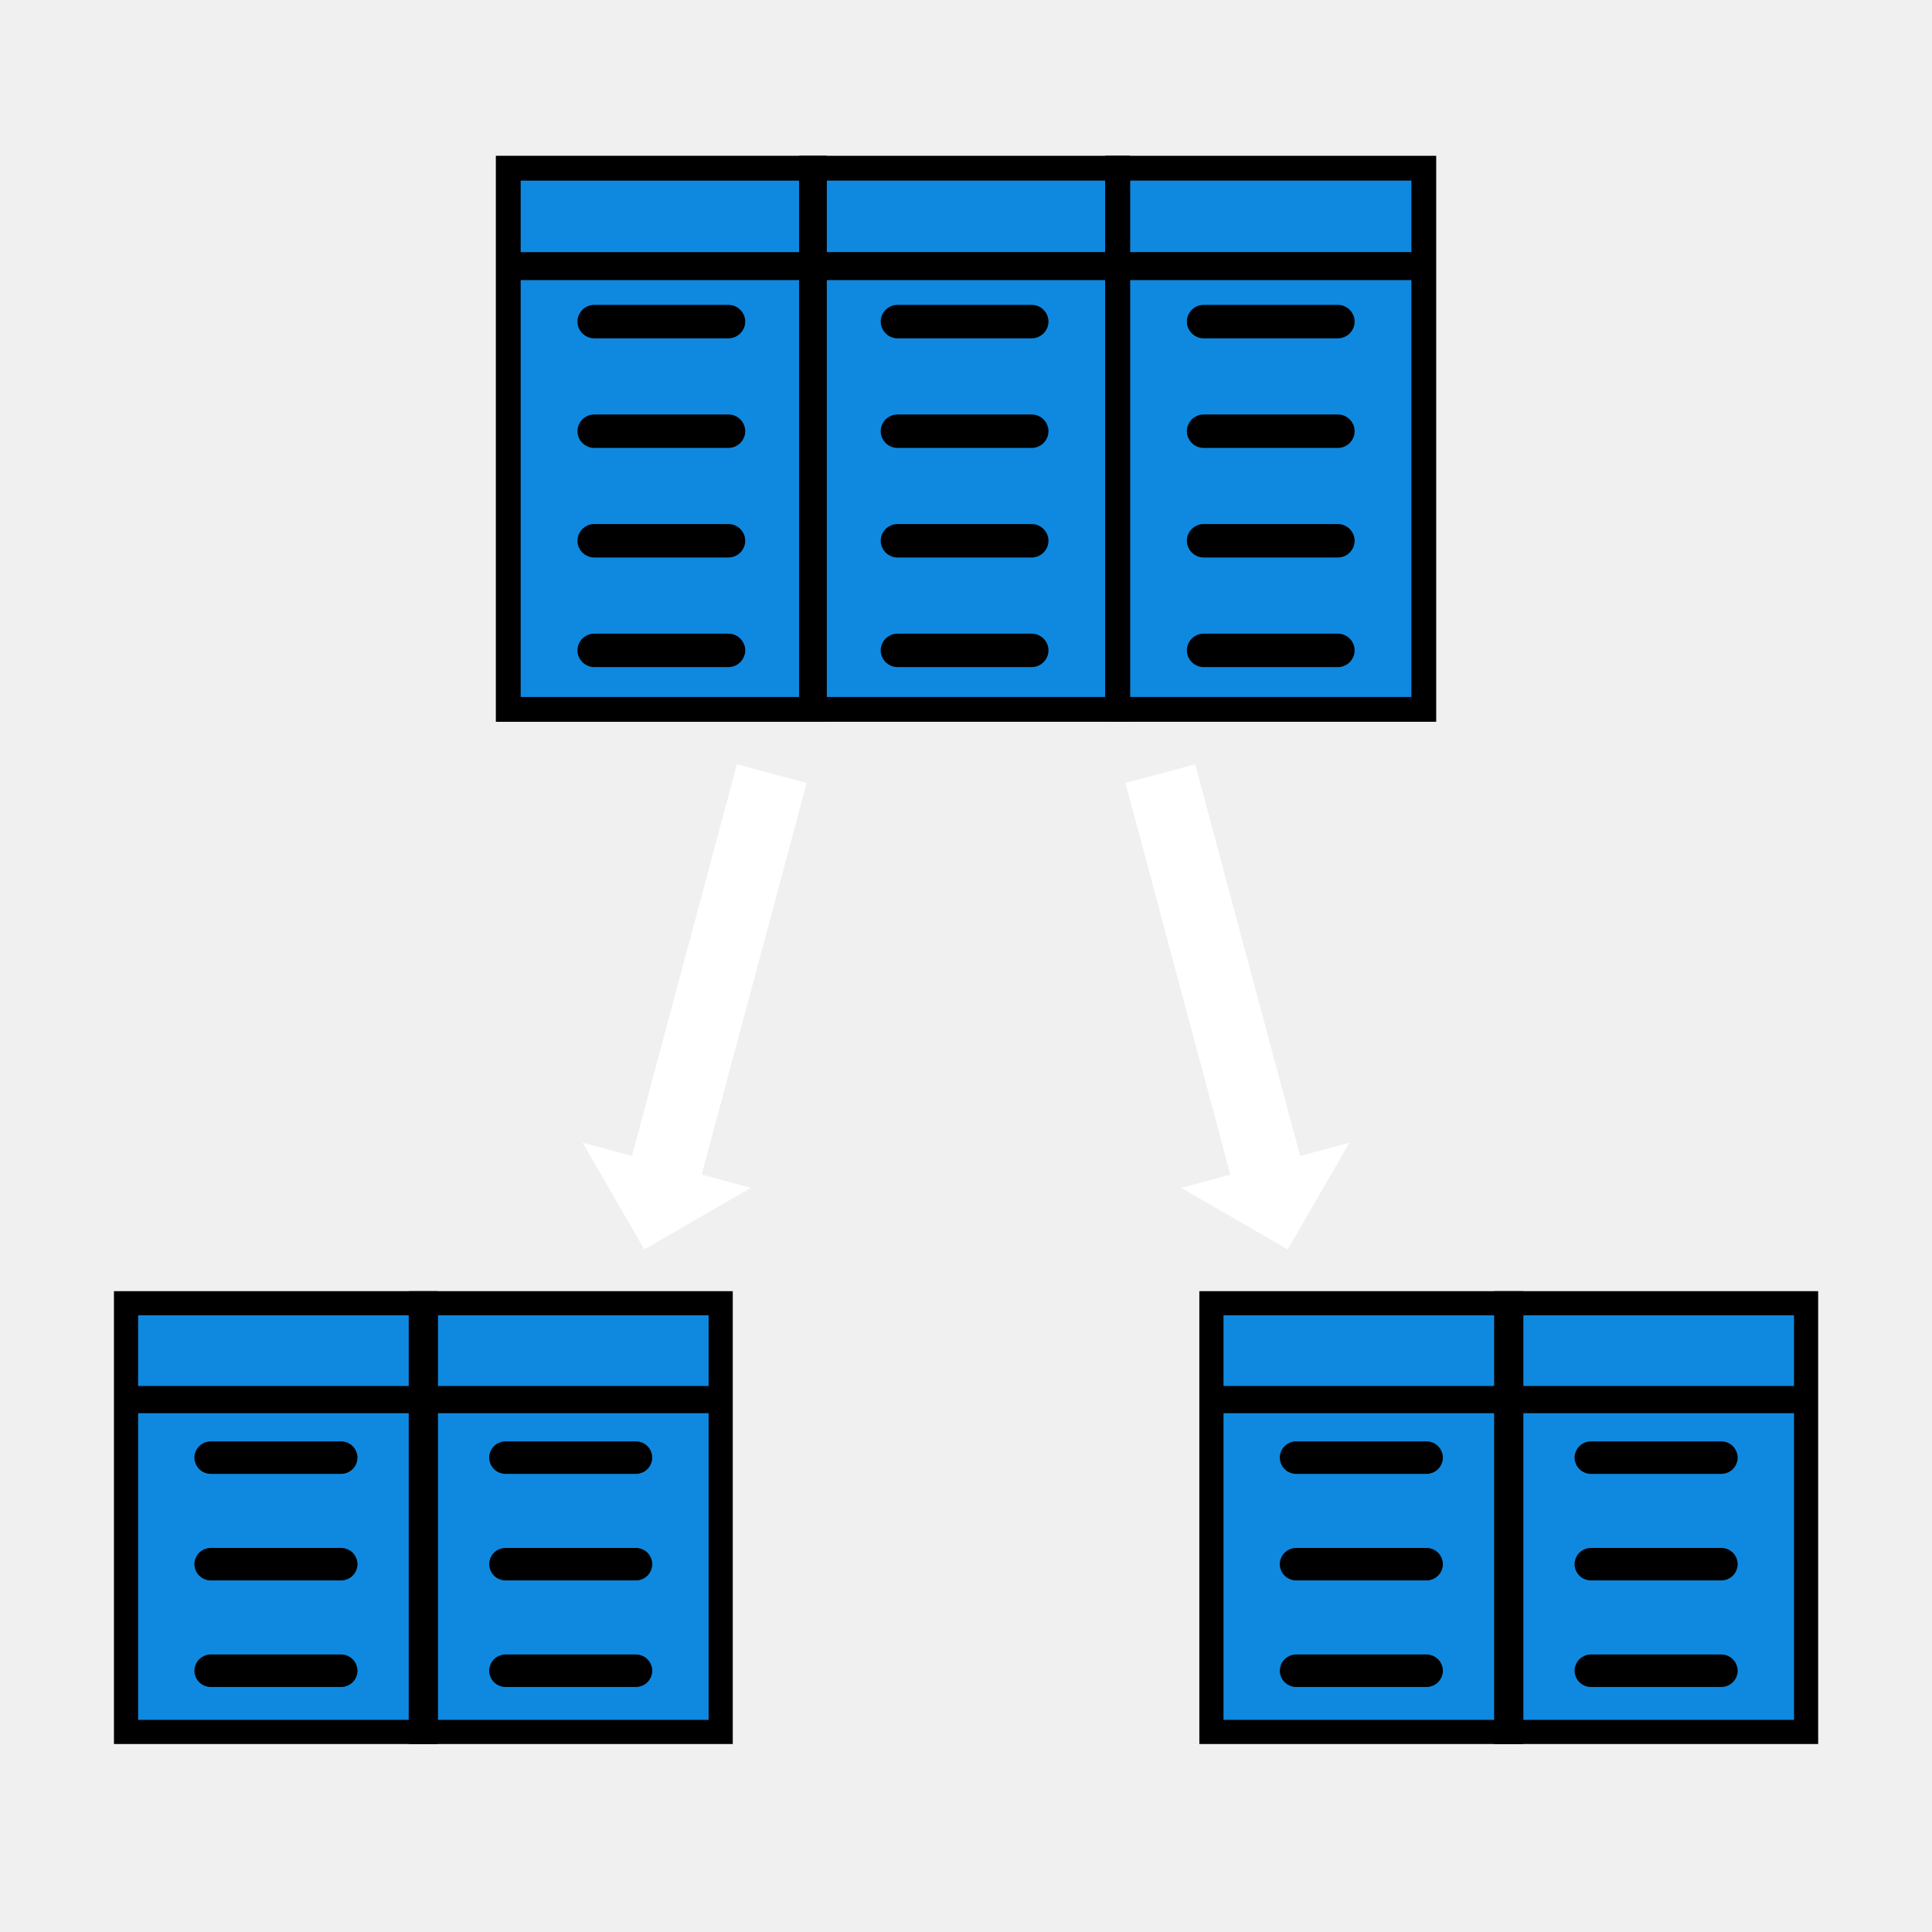
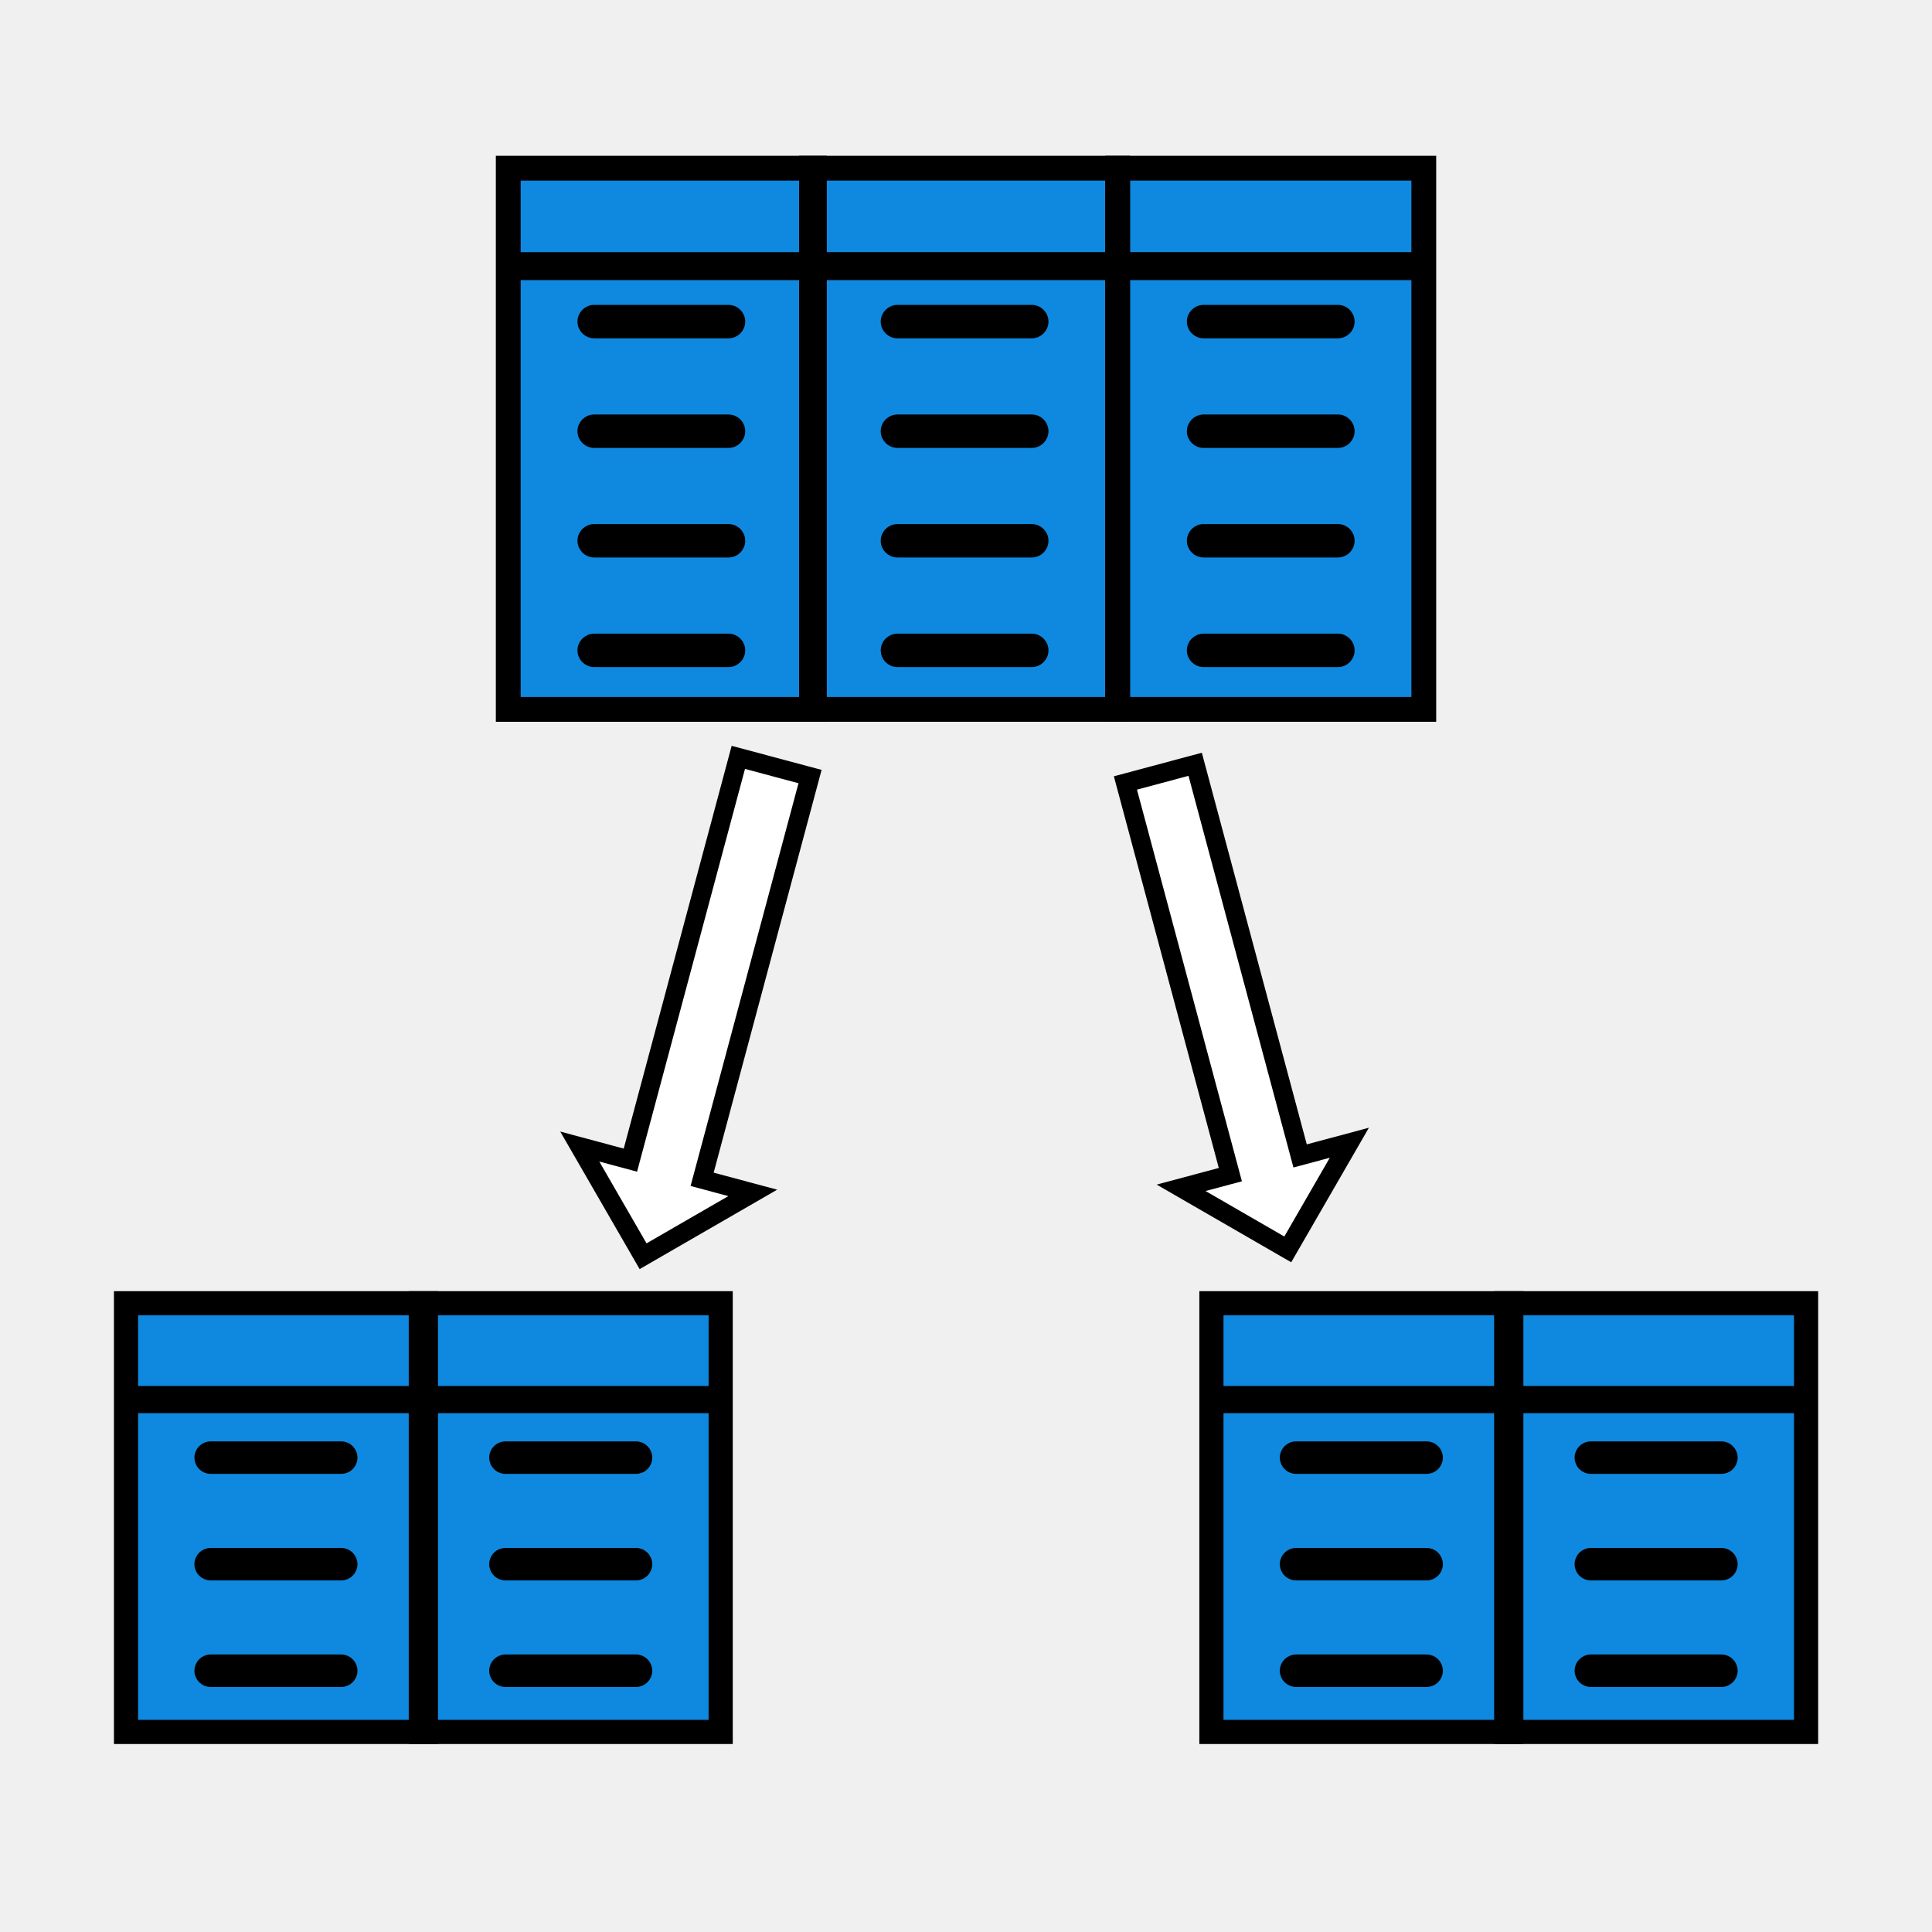
<svg xmlns="http://www.w3.org/2000/svg" xmlns:ns1="http://www.openswatchbook.org/uri/2009/osb" id="svg8" version="1.1" viewBox="0 0 67.732 67.732" height="256" width="256">
  <defs id="defs2">
    <linearGradient id="linearGradient837" ns1:paint="solid">
      <stop style="stop-color:#000000;stop-opacity:1;" offset="0" id="stop835" />
    </linearGradient>
  </defs>
  <g id="layer1">
    <g id="g918" transform="matrix(1.046002,0,0,1.046002,-12.74072,-9.451456)">
      <rect style="opacity:1;fill:none;fill-opacity:1;stroke:#000000;stroke-width:0.561;stroke-linecap:square;stroke-linejoin:miter;stroke-miterlimit:4;stroke-dasharray:none;stroke-opacity:1;paint-order:markers fill stroke" id="rect1936" width="6.924" height="12.24" x="-113.294" y="19.567" />
      <g id="g2009" transform="translate(0.7140443)">
        <rect style="opacity:1;fill:#000000;fill-opacity:1;stroke:#000000;stroke-width:0.216;stroke-linecap:square;stroke-linejoin:miter;stroke-miterlimit:4;stroke-dasharray:none;stroke-opacity:1;paint-order:markers fill stroke" id="rect1938" width="3.578" height="0.54" x="-112.335" y="22.767" ry="0.27" />
        <rect style="opacity:1;fill:#000000;fill-opacity:1;stroke:#000000;stroke-width:0.216;stroke-linecap:square;stroke-linejoin:miter;stroke-miterlimit:4;stroke-dasharray:none;stroke-opacity:1;paint-order:markers fill stroke" id="rect1940" width="3.578" height="0.54" x="-112.335" y="25.246" ry="0.27" />
        <rect style="opacity:1;fill:#000000;fill-opacity:1;stroke:#000000;stroke-width:0.216;stroke-linecap:square;stroke-linejoin:miter;stroke-miterlimit:4;stroke-dasharray:none;stroke-opacity:1;paint-order:markers fill stroke" id="rect1942" width="3.578" height="0.54" x="-112.335" y="27.724" ry="0.27" />
        <rect style="opacity:1;fill:#000000;fill-opacity:1;stroke:#000000;stroke-width:0.216;stroke-linecap:square;stroke-linejoin:miter;stroke-miterlimit:4;stroke-dasharray:none;stroke-opacity:1;paint-order:markers fill stroke" id="rect1944" width="3.578" height="0.54" x="-112.335" y="30.203" ry="0.27" />
      </g>
      <rect style="opacity:1;fill:#000000;fill-opacity:1;stroke:#000000;stroke-width:0.156;stroke-linecap:square;stroke-linejoin:miter;stroke-miterlimit:4;stroke-dasharray:none;stroke-opacity:1;paint-order:markers fill stroke" id="rect1946" width="6.858" height="0.477" x="-113.262" y="21.544" ry="0.204" />
      <rect style="opacity:1;fill:#0f89e0;fill-opacity:1;stroke:none;stroke-width:1;stroke-linecap:square;stroke-linejoin:miter;stroke-miterlimit:4;stroke-dasharray:none;stroke-opacity:1;paint-order:markers fill stroke" id="rect3304" width="30.686" height="18.139" x="29.215" y="14.673" />
      <rect style="fill:none;fill-opacity:1;stroke:#000000;stroke-width:0.832;stroke-linecap:square;stroke-linejoin:miter;stroke-miterlimit:4;stroke-dasharray:none;stroke-opacity:1;paint-order:markers fill stroke" id="rect2011" width="10.261" height="18.139" x="29.215" y="14.673" />
      <g id="g2021" transform="matrix(1.48191,0,0,1.48191,198.1655,-14.32429)" style="stroke:#000000;stroke-opacity:1">
        <rect style="opacity:1;fill:#000000;fill-opacity:1;stroke:#000000;stroke-width:0.216;stroke-linecap:square;stroke-linejoin:miter;stroke-miterlimit:4;stroke-dasharray:none;stroke-opacity:1;paint-order:markers fill stroke" id="rect2013" width="3.578" height="0.54" x="-112.335" y="22.767" ry="0.27" />
        <rect style="opacity:1;fill:#000000;fill-opacity:1;stroke:#000000;stroke-width:0.216;stroke-linecap:square;stroke-linejoin:miter;stroke-miterlimit:4;stroke-dasharray:none;stroke-opacity:1;paint-order:markers fill stroke" id="rect2015" width="3.578" height="0.54" x="-112.335" y="25.246" ry="0.27" />
        <rect style="opacity:1;fill:#000000;fill-opacity:1;stroke:#000000;stroke-width:0.216;stroke-linecap:square;stroke-linejoin:miter;stroke-miterlimit:4;stroke-dasharray:none;stroke-opacity:1;paint-order:markers fill stroke" id="rect2017" width="3.578" height="0.54" x="-112.335" y="27.724" ry="0.27" />
        <rect style="opacity:1;fill:#000000;fill-opacity:1;stroke:#000000;stroke-width:0.216;stroke-linecap:square;stroke-linejoin:miter;stroke-miterlimit:4;stroke-dasharray:none;stroke-opacity:1;paint-order:markers fill stroke" id="rect2019" width="3.578" height="0.54" x="-112.335" y="30.203" ry="0.27" />
      </g>
      <rect style="fill:#000000;fill-opacity:1;stroke:#000000;stroke-width:0.231;stroke-linecap:square;stroke-linejoin:miter;stroke-miterlimit:4;stroke-dasharray:none;stroke-opacity:1;paint-order:markers fill stroke" id="rect2023" width="10.164" height="0.706" x="29.264" y="17.602" ry="0.303" />
      <g id="g2137" style="stroke:#000000;stroke-opacity:1" transform="matrix(1.48191,0,0,1.48191,181.2596,-22.94983)">
        <rect style="opacity:1;fill:none;fill-opacity:1;stroke:#000000;stroke-width:0.561;stroke-linecap:square;stroke-linejoin:miter;stroke-miterlimit:4;stroke-dasharray:none;stroke-opacity:1;paint-order:markers fill stroke" id="rect2123" width="6.924" height="12.24" x="-95.742" y="25.388" />
        <g id="g2133" transform="translate(18.26665,5.820553)" style="stroke:#000000;stroke-opacity:1">
          <rect style="opacity:1;fill:#000000;fill-opacity:1;stroke:#000000;stroke-width:0.216;stroke-linecap:square;stroke-linejoin:miter;stroke-miterlimit:4;stroke-dasharray:none;stroke-opacity:1;paint-order:markers fill stroke" id="rect2125" width="3.578" height="0.54" x="-112.335" y="22.767" ry="0.27" />
          <rect style="opacity:1;fill:#000000;fill-opacity:1;stroke:#000000;stroke-width:0.216;stroke-linecap:square;stroke-linejoin:miter;stroke-miterlimit:4;stroke-dasharray:none;stroke-opacity:1;paint-order:markers fill stroke" id="rect2127" width="3.578" height="0.54" x="-112.335" y="25.246" ry="0.27" />
          <rect style="opacity:1;fill:#000000;fill-opacity:1;stroke:#000000;stroke-width:0.216;stroke-linecap:square;stroke-linejoin:miter;stroke-miterlimit:4;stroke-dasharray:none;stroke-opacity:1;paint-order:markers fill stroke" id="rect2129" width="3.578" height="0.54" x="-112.335" y="27.724" ry="0.27" />
          <rect style="opacity:1;fill:#000000;fill-opacity:1;stroke:#000000;stroke-width:0.216;stroke-linecap:square;stroke-linejoin:miter;stroke-miterlimit:4;stroke-dasharray:none;stroke-opacity:1;paint-order:markers fill stroke" id="rect2131" width="3.578" height="0.54" x="-112.335" y="30.203" ry="0.27" />
        </g>
        <rect style="opacity:1;fill:#000000;fill-opacity:1;stroke:#000000;stroke-width:0.156;stroke-linecap:square;stroke-linejoin:miter;stroke-miterlimit:4;stroke-dasharray:none;stroke-opacity:1;paint-order:markers fill stroke" id="rect2135" width="6.858" height="0.477" x="-95.709" y="27.364" ry="0.204" />
      </g>
      <g id="g2155" style="stroke:#000000;stroke-opacity:1" transform="matrix(1.48191,0,0,1.48191,191.5208,-22.94983)">
        <rect style="opacity:1;fill:none;fill-opacity:1;stroke:#000000;stroke-width:0.561;stroke-linecap:square;stroke-linejoin:miter;stroke-miterlimit:4;stroke-dasharray:none;stroke-opacity:1;paint-order:markers fill stroke" id="rect2141" width="6.924" height="12.24" x="-95.742" y="25.388" />
        <g id="g2151" transform="translate(18.26665,5.820553)" style="stroke:#000000;stroke-opacity:1">
          <rect style="opacity:1;fill:#000000;fill-opacity:1;stroke:#000000;stroke-width:0.216;stroke-linecap:square;stroke-linejoin:miter;stroke-miterlimit:4;stroke-dasharray:none;stroke-opacity:1;paint-order:markers fill stroke" id="rect2143" width="3.578" height="0.54" x="-112.335" y="22.767" ry="0.27" />
          <rect style="opacity:1;fill:#000000;fill-opacity:1;stroke:#000000;stroke-width:0.216;stroke-linecap:square;stroke-linejoin:miter;stroke-miterlimit:4;stroke-dasharray:none;stroke-opacity:1;paint-order:markers fill stroke" id="rect2145" width="3.578" height="0.54" x="-112.335" y="25.246" ry="0.27" />
          <rect style="opacity:1;fill:#000000;fill-opacity:1;stroke:#000000;stroke-width:0.216;stroke-linecap:square;stroke-linejoin:miter;stroke-miterlimit:4;stroke-dasharray:none;stroke-opacity:1;paint-order:markers fill stroke" id="rect2147" width="3.578" height="0.54" x="-112.335" y="27.724" ry="0.27" />
          <rect style="opacity:1;fill:#000000;fill-opacity:1;stroke:#000000;stroke-width:0.216;stroke-linecap:square;stroke-linejoin:miter;stroke-miterlimit:4;stroke-dasharray:none;stroke-opacity:1;paint-order:markers fill stroke" id="rect2149" width="3.578" height="0.54" x="-112.335" y="30.203" ry="0.27" />
        </g>
        <rect style="opacity:1;fill:#000000;fill-opacity:1;stroke:#000000;stroke-width:0.156;stroke-linecap:square;stroke-linejoin:miter;stroke-miterlimit:4;stroke-dasharray:none;stroke-opacity:1;paint-order:markers fill stroke" id="rect2153" width="6.858" height="0.477" x="-95.709" y="27.364" ry="0.204" />
      </g>
-       <g id="g2874" transform="translate(0.6430863,1.74693)">
-         <path id="path1825" style="fill:#ffffff;fill-opacity:1;stroke:none;stroke-width:1.221;stroke-linecap:square;stroke-linejoin:round;stroke-opacity:1;paint-order:markers fill stroke" d="m 36.235,32.905 2.338,0.626 -3.812,14.227 -2.338,-0.626 z m -3.104,16.259 -2.064,-3.575 5.639,1.511 z" />
-         <path id="path2284" style="fill:#ffffff;fill-opacity:1;stroke:none;stroke-width:1.221;stroke-linecap:square;stroke-linejoin:round;stroke-opacity:1;paint-order:markers fill stroke" d="m 49.257,33.531 2.338,-0.626 3.812,14.227 -2.338,0.626 z m 5.442,15.633 -3.575,-2.064 5.639,-1.511 z" />
-       </g>
+       <path id="path1825" style="fill:#ffffff;fill-opacity:1;stroke:#000000;stroke-width:0.632;stroke-linecap:square;stroke-linejoin:miter;stroke-miterlimit:4;stroke-dasharray:none;stroke-opacity:1;paint-order:markers fill stroke" d="m 36.926,34.42 -3.617,13.499 -1.697,-0.455 2.122,3.676 3.676,-2.123 -1.697,-0.455 3.617,-13.499 z" />
+       <path id="path2284" style="fill:#ffffff;fill-opacity:1;stroke:#000000;stroke-width:2.5;stroke-linecap:square;stroke-linejoin:miter;stroke-opacity:1;paint-order:markers fill stroke;stroke-miterlimit:4;stroke-dasharray:none" d="M 158.365 101.271 L 149.123 103.748 L 163.027 155.643 L 156.504 157.391 L 170.635 165.551 L 178.795 151.418 L 172.27 153.166 L 158.365 101.271 z " transform="matrix(0.2529439,0,0,0.2529439,12.18039,9.035787)" />
      <rect style="opacity:1;fill:#0f89e0;fill-opacity:1;stroke:none;stroke-width:1;stroke-linecap:square;stroke-linejoin:miter;stroke-miterlimit:4;stroke-dasharray:none;stroke-opacity:1;paint-order:markers fill stroke" id="rect3306" width="19.931" height="14.368" x="16.404" y="52.715" />
      <rect style="opacity:1;fill:#0f89e0;fill-opacity:1;stroke:none;stroke-width:1;stroke-linecap:square;stroke-linejoin:miter;stroke-miterlimit:4;stroke-dasharray:none;stroke-opacity:1;paint-order:markers fill stroke" id="rect3308" width="19.931" height="14.368" x="52.782" y="52.715" />
      <g id="g2976" transform="translate(0.6430863,2.297948)">
        <g id="g2945">
          <g id="g2915">
            <g id="g2282" transform="matrix(1.440558,0,0,1.440558,162.5572,-14.28514)">
              <g id="g2268" transform="translate(0.3637845,-0.09094614)">
                <rect style="fill:#000000;fill-opacity:1;stroke:#000000;stroke-width:0.216;stroke-linecap:square;stroke-linejoin:miter;stroke-miterlimit:4;stroke-dasharray:none;stroke-opacity:1;paint-order:markers fill stroke" id="rect2260" width="3.578" height="0.54" x="-100.567" y="48.328" ry="0.27" />
                <rect style="fill:#000000;fill-opacity:1;stroke:#000000;stroke-width:0.216;stroke-linecap:square;stroke-linejoin:miter;stroke-miterlimit:4;stroke-dasharray:none;stroke-opacity:1;paint-order:markers fill stroke" id="rect2262" width="3.578" height="0.54" x="-100.567" y="50.807" ry="0.27" />
                <rect style="fill:#000000;fill-opacity:1;stroke:#000000;stroke-width:0.216;stroke-linecap:square;stroke-linejoin:miter;stroke-miterlimit:4;stroke-dasharray:none;stroke-opacity:1;paint-order:markers fill stroke" id="rect2264" width="3.578" height="0.54" x="-100.567" y="53.286" ry="0.27" />
                <rect style="fill:#000000;fill-opacity:1;stroke:#000000;stroke-width:0.156;stroke-linecap:square;stroke-linejoin:miter;stroke-miterlimit:4;stroke-dasharray:none;stroke-opacity:1;paint-order:markers fill stroke" id="rect2266" width="6.858" height="0.477" x="-102.207" y="47.009" ry="0.204" />
              </g>
              <g id="g2280" transform="translate(7.222213,-0.09094614)">
                <rect style="fill:#000000;fill-opacity:1;stroke:#000000;stroke-width:0.216;stroke-linecap:square;stroke-linejoin:miter;stroke-miterlimit:4;stroke-dasharray:none;stroke-opacity:1;paint-order:markers fill stroke" id="rect2272" width="3.578" height="0.54" x="-100.567" y="48.328" ry="0.27" />
                <rect style="fill:#000000;fill-opacity:1;stroke:#000000;stroke-width:0.216;stroke-linecap:square;stroke-linejoin:miter;stroke-miterlimit:4;stroke-dasharray:none;stroke-opacity:1;paint-order:markers fill stroke" id="rect2274" width="3.578" height="0.54" x="-100.567" y="50.807" ry="0.27" />
                <rect style="fill:#000000;fill-opacity:1;stroke:#000000;stroke-width:0.216;stroke-linecap:square;stroke-linejoin:miter;stroke-miterlimit:4;stroke-dasharray:none;stroke-opacity:1;paint-order:markers fill stroke" id="rect2276" width="3.578" height="0.54" x="-100.567" y="53.286" ry="0.27" />
                <rect style="fill:#000000;fill-opacity:1;stroke:#000000;stroke-width:0.156;stroke-linecap:square;stroke-linejoin:miter;stroke-miterlimit:4;stroke-dasharray:none;stroke-opacity:1;paint-order:markers fill stroke" id="rect2278" width="6.858" height="0.477" x="-102.207" y="47.009" ry="0.204" />
              </g>
            </g>
            <g id="g2310" transform="matrix(1.440558,0,0,1.440558,198.9357,-14.28514)">
              <g id="g2296" transform="translate(0.3637845,-0.09094614)">
                <rect style="fill:#000000;fill-opacity:1;stroke:#000000;stroke-width:0.216;stroke-linecap:square;stroke-linejoin:miter;stroke-miterlimit:4;stroke-dasharray:none;stroke-opacity:1;paint-order:markers fill stroke" id="rect2288" width="3.578" height="0.54" x="-100.567" y="48.328" ry="0.27" />
                <rect style="fill:#000000;fill-opacity:1;stroke:#000000;stroke-width:0.216;stroke-linecap:square;stroke-linejoin:miter;stroke-miterlimit:4;stroke-dasharray:none;stroke-opacity:1;paint-order:markers fill stroke" id="rect2292" width="3.578" height="0.54" x="-100.567" y="53.286" ry="0.27" />
                <rect style="fill:#000000;fill-opacity:1;stroke:#000000;stroke-width:0.156;stroke-linecap:square;stroke-linejoin:miter;stroke-miterlimit:4;stroke-dasharray:none;stroke-opacity:1;paint-order:markers fill stroke" id="rect2294" width="6.858" height="0.477" x="-102.207" y="47.009" ry="0.204" />
              </g>
              <g id="g2308" transform="translate(7.222213,-0.09094614)">
                <rect style="fill:#000000;fill-opacity:1;stroke:#000000;stroke-width:0.216;stroke-linecap:square;stroke-linejoin:miter;stroke-miterlimit:4;stroke-dasharray:none;stroke-opacity:1;paint-order:markers fill stroke" id="rect2300" width="3.578" height="0.54" x="-100.567" y="48.328" ry="0.27" />
                <g id="g2886">
                  <rect style="fill:none;fill-opacity:1;stroke:#000000;stroke-width:0.562;stroke-linecap:square;stroke-linejoin:miter;stroke-miterlimit:4;stroke-dasharray:none;stroke-opacity:1;paint-order:markers fill stroke" id="rect2258" width="6.977" height="9.974" x="-102.266" y="45.006" transform="translate(-32.11146)" />
                  <rect style="fill:none;fill-opacity:1;stroke:#000000;stroke-width:0.562;stroke-linecap:square;stroke-linejoin:miter;stroke-miterlimit:4;stroke-dasharray:none;stroke-opacity:1;paint-order:markers fill stroke" id="rect2270" width="6.977" height="9.974" x="-102.266" y="45.006" transform="translate(-25.25303)" />
                  <rect style="fill:none;fill-opacity:1;stroke:#000000;stroke-width:0.562;stroke-linecap:square;stroke-linejoin:miter;stroke-miterlimit:4;stroke-dasharray:none;stroke-opacity:1;paint-order:markers fill stroke" id="rect2286" width="6.977" height="9.974" x="-102.266" y="45.006" transform="translate(-6.858428)" />
                  <rect style="fill:#000000;fill-opacity:1;stroke:#000000;stroke-width:0.216;stroke-linecap:square;stroke-linejoin:miter;stroke-miterlimit:4;stroke-dasharray:none;stroke-opacity:1;paint-order:markers fill stroke" id="rect2290" width="3.578" height="0.54" x="-100.567" y="50.807" ry="0.27" transform="translate(-6.858428)" />
                  <rect style="fill:none;fill-opacity:1;stroke:#000000;stroke-width:0.562;stroke-linecap:square;stroke-linejoin:miter;stroke-miterlimit:4;stroke-dasharray:none;stroke-opacity:1;paint-order:markers fill stroke" id="rect2298" width="6.977" height="9.974" x="-102.266" y="45.006" />
                  <rect style="fill:#000000;fill-opacity:1;stroke:#000000;stroke-width:0.216;stroke-linecap:square;stroke-linejoin:miter;stroke-miterlimit:4;stroke-dasharray:none;stroke-opacity:1;paint-order:markers fill stroke" id="rect2302" width="3.578" height="0.54" x="-100.567" y="50.807" ry="0.27" />
                </g>
                <rect style="fill:#000000;fill-opacity:1;stroke:#000000;stroke-width:0.216;stroke-linecap:square;stroke-linejoin:miter;stroke-miterlimit:4;stroke-dasharray:none;stroke-opacity:1;paint-order:markers fill stroke" id="rect2304" width="3.578" height="0.54" x="-100.567" y="53.286" ry="0.27" />
                <rect style="fill:#000000;fill-opacity:1;stroke:#000000;stroke-width:0.156;stroke-linecap:square;stroke-linejoin:miter;stroke-miterlimit:4;stroke-dasharray:none;stroke-opacity:1;paint-order:markers fill stroke" id="rect2306" width="6.858" height="0.477" x="-102.207" y="47.009" ry="0.204" />
              </g>
            </g>
          </g>
        </g>
      </g>
    </g>
  </g>
</svg>
